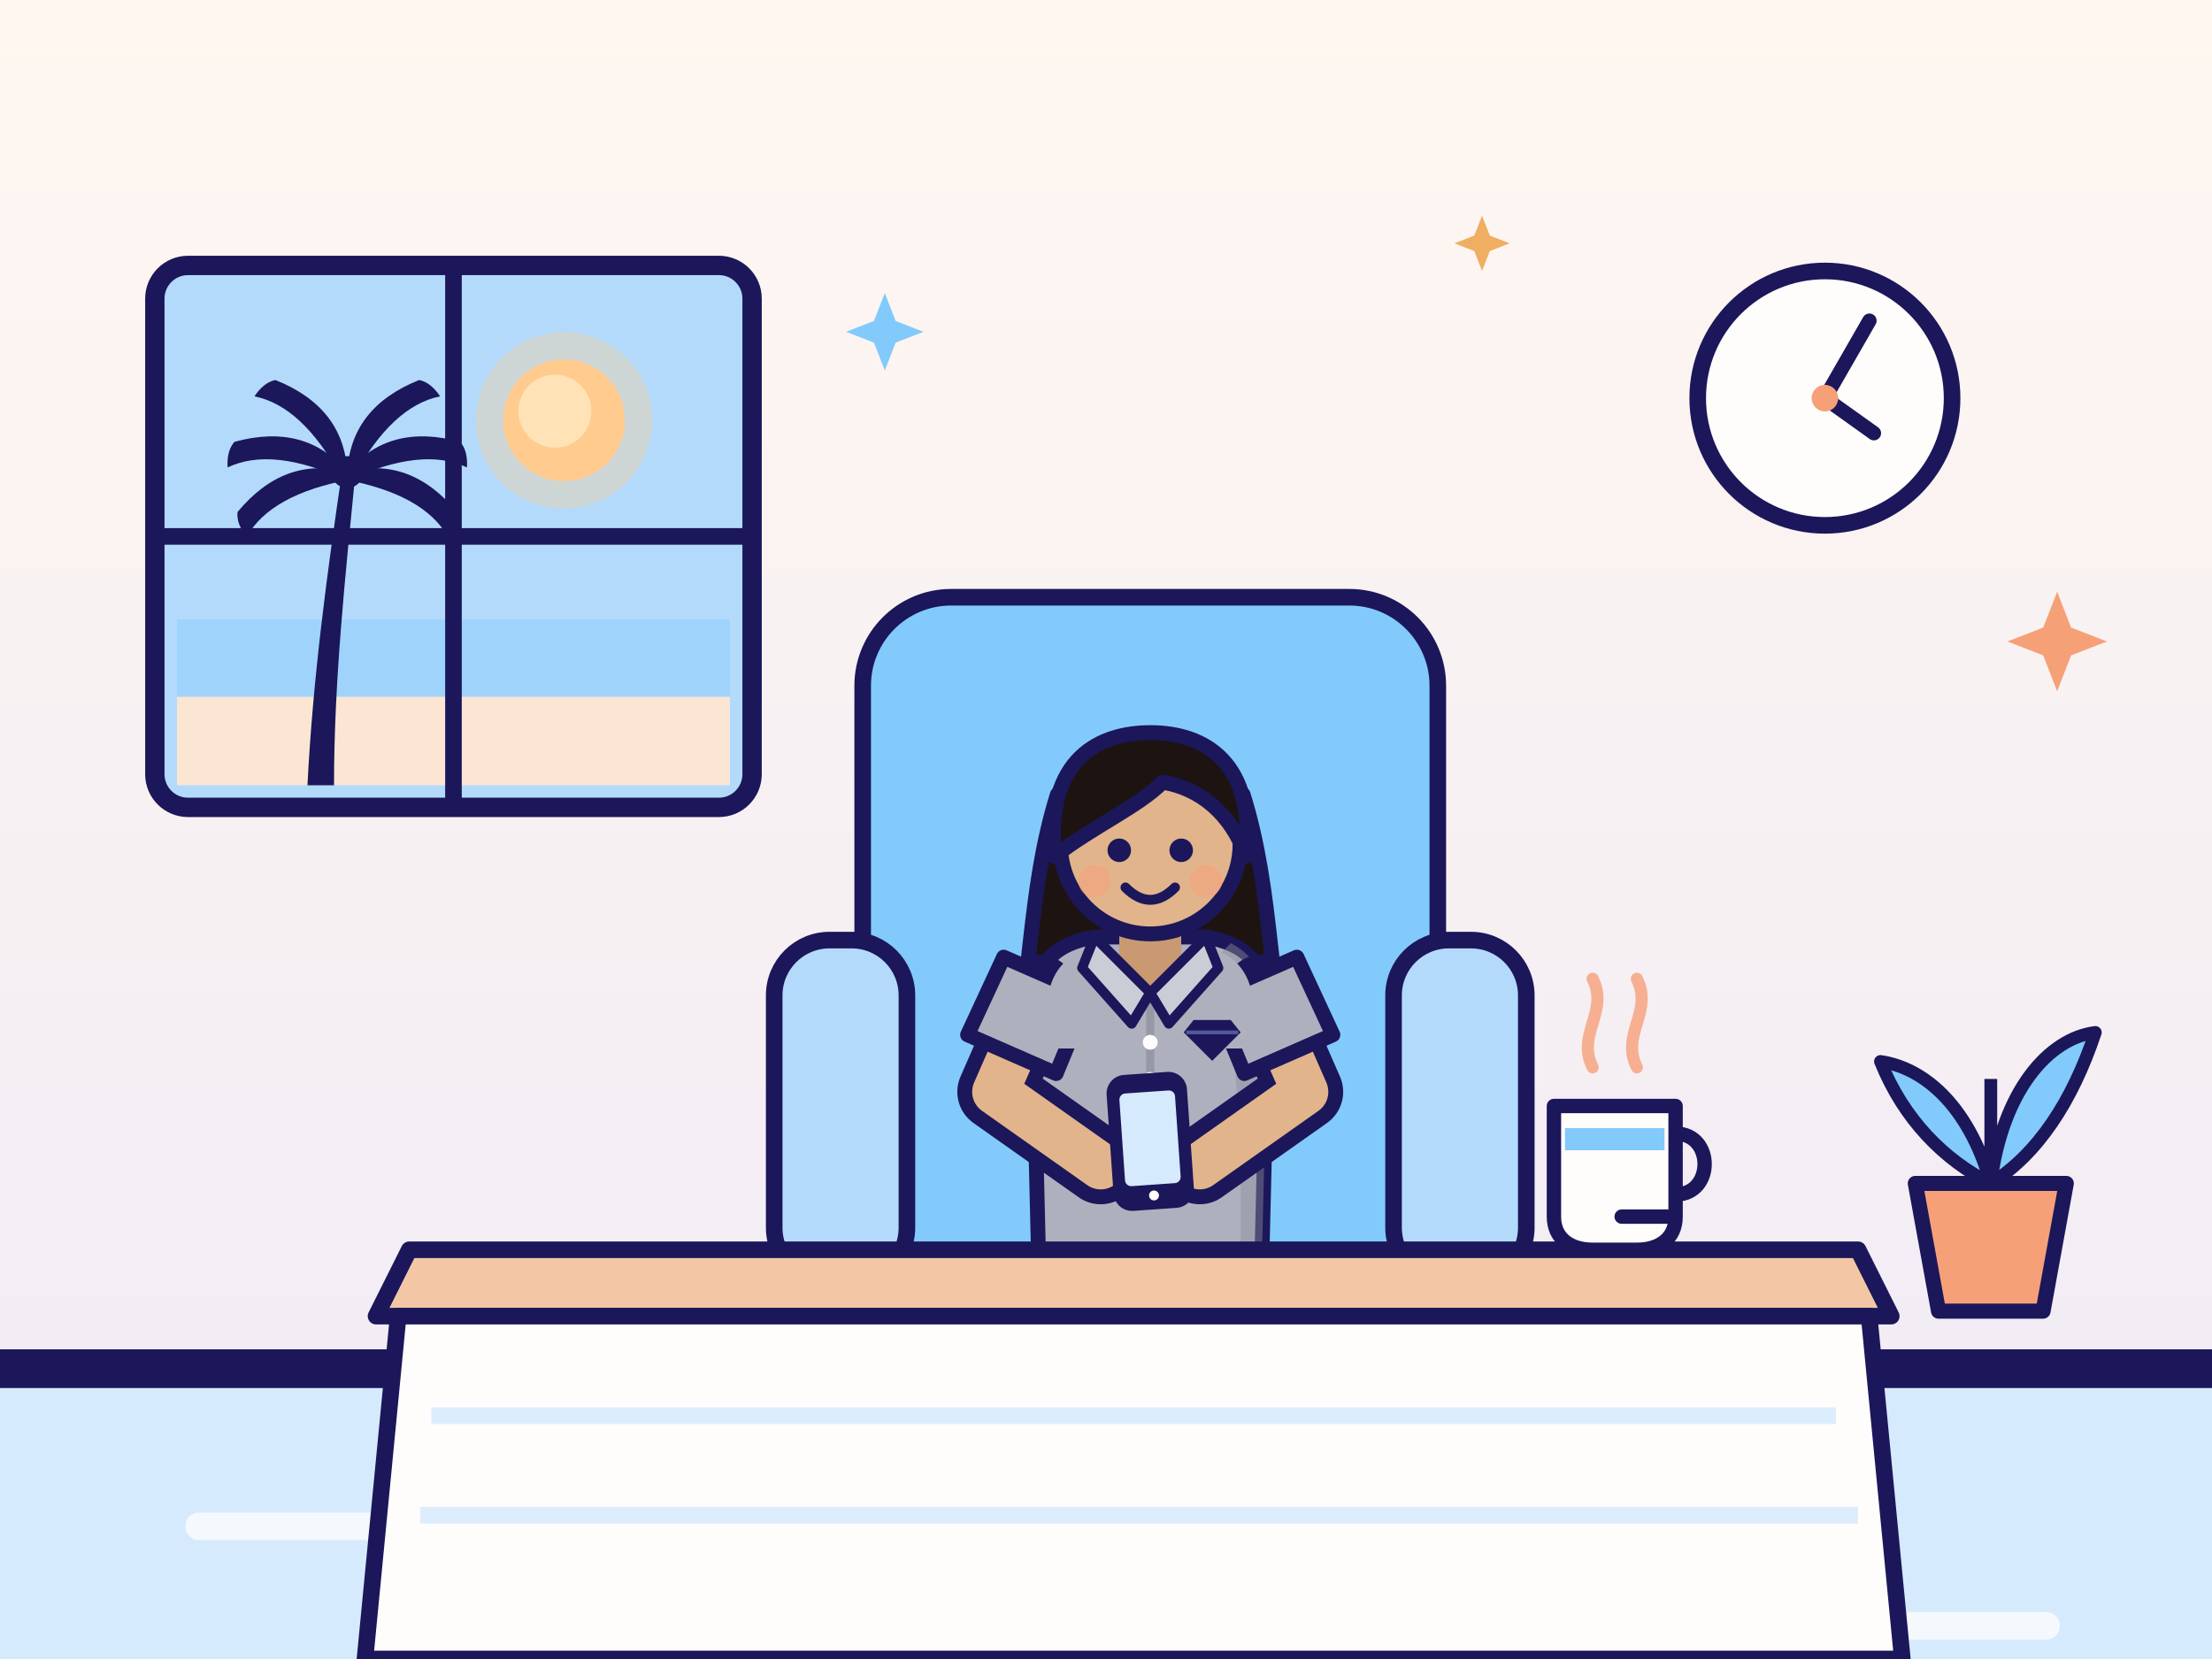
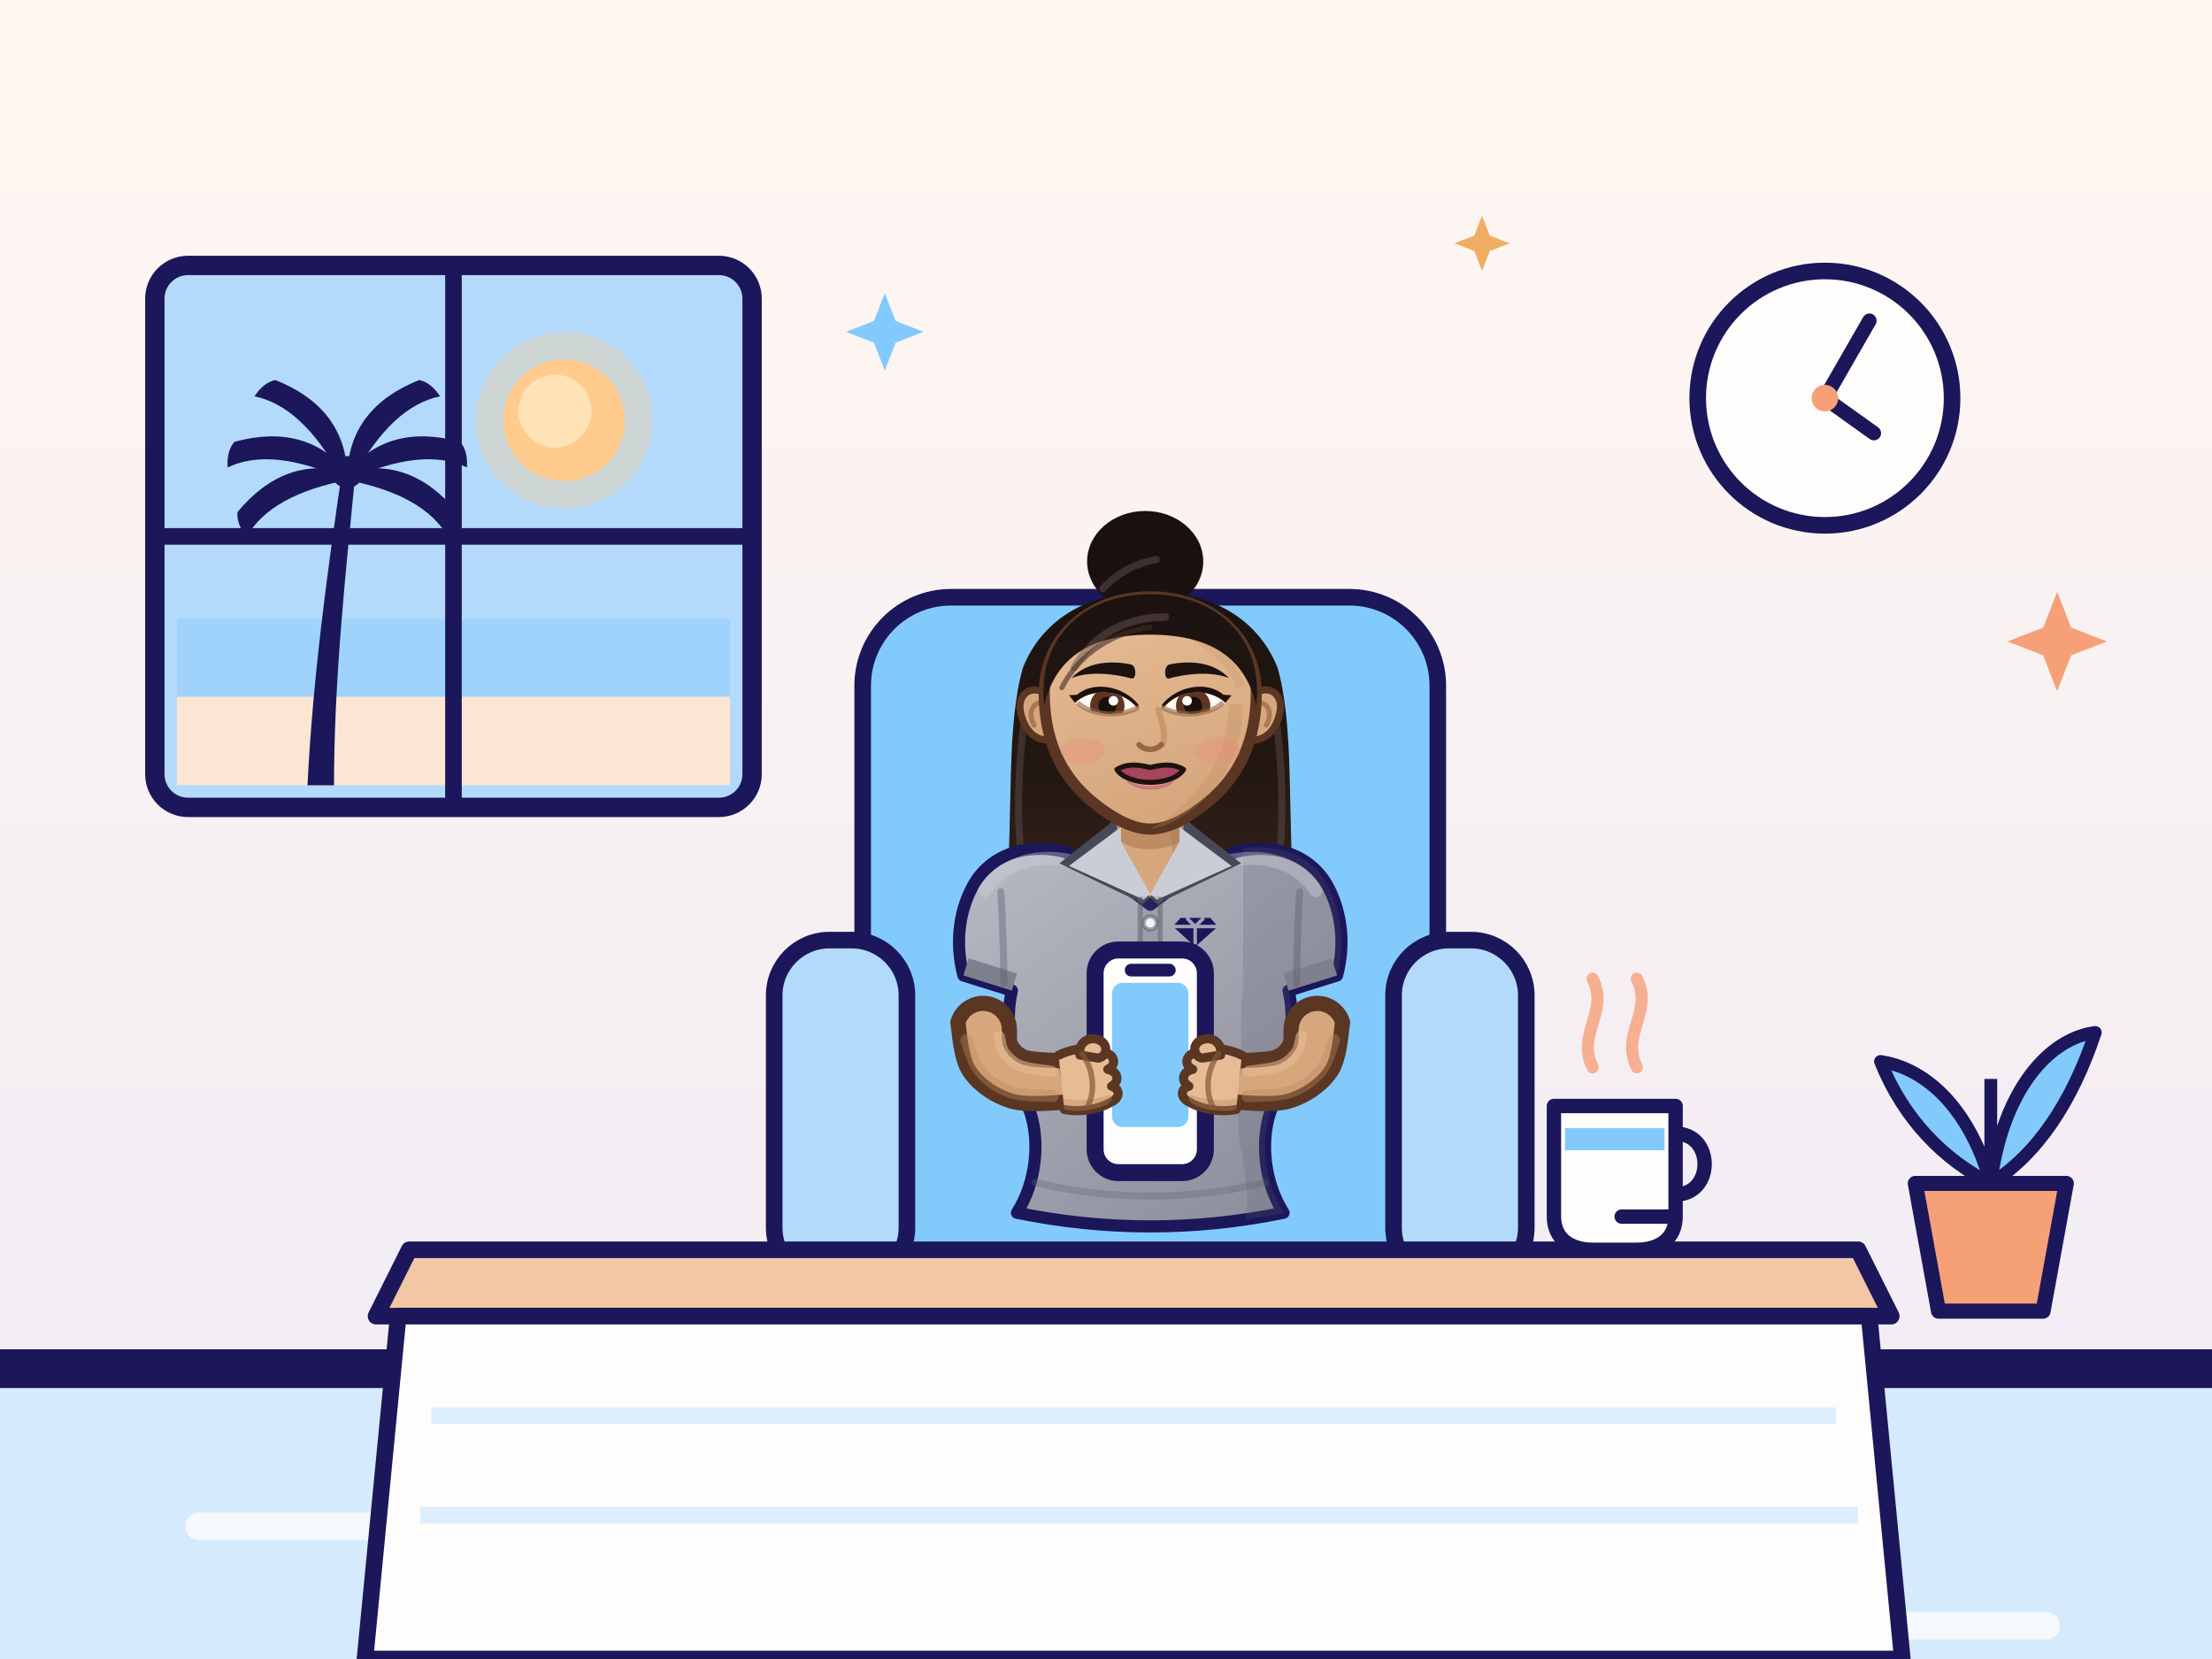
<svg xmlns="http://www.w3.org/2000/svg" width="400" height="300" viewBox="0 0 400 300">
  <defs>
    <linearGradient id="svSL_wl" x1="0" y1="0" x2="0" y2="1">
      <stop offset="0" stop-color="#FFF7F0" />
      <stop offset="1" stop-color="#EFEAF6" />
    </linearGradient>
+     <linearGradient id="kq" gradientUnits="userSpaceOnUse" x1="-38" y1="-160" x2="20" y2="-82">
+       <stop offset="0" stop-color="#B9BBC6" />
+       <stop offset="1" stop-color="#8D8F9C" />
+     </linearGradient>
+     <linearGradient id="kj" x1="0" y1="0" x2=".3" y2="1">
+       <stop offset="0" stop-color="#E8BE96" />
+       <stop offset="1" stop-color="#D6A77D" />
+     </linearGradient>----------------
+ <linearGradient id="kh" gradientUnits="userSpaceOnUse" x1="0" y1="-212" x2="0" y2="-128">
+       <stop offset="0" stop-color="#1A110F" />
+       <stop offset=".5" stop-color="#241813" />
+       <stop offset=".8" stop-color="#35231B" />
+       <stop offset="1" stop-color="#5A3A29" />
+     </linearGradient>
+     <clipPath id="ke">
+       <path d="M6.1 1C3.1-2.8-3.1-3-6.2 0C-3.1 2.3 2.5 3 6.1 1Z" />
+     </clipPath>
+     <g id="ky">
+       <path d="M6.1 1C3.1-2.8-3.1-3-6.2 0C-3.1 2.3 2.5 3 6.1 1Z" fill="#FFF8F3" />
+       <g clip-path="url(#ke)">
+         <circle cx=".2" cy=".6" r="3.4" fill="#5E3522" />
+         <circle cx=".2" cy=".6" r="1.8" fill="#1A0F0B" />
+       </g>
+       <circle cx="1.4" cy="-.4" r=".95" fill="#FFFCFC" />
+       <path d="M6.1 1C3.1-2.8-3.1-3-6.2 0L-7.4-1.5L-5.8-1.6C-2.6-4.4 3.4-3.4 6.4 .4Z" fill="#1E110D" />
+       <path d="M-5.4 .2C-3.1 2.3 2.5 3 6.1 1" fill="none" stroke="#946447" stroke-width="1" stroke-opacity=".6" />
+     </g>
+     <g id="s0">
+       <g stroke="#5A3623" stroke-width="1.8">
+         <path d="M-5.4 -1.6C-6.6 1.6-6.4 5.4-5 7.6C-4.2 9.6-2.2 9.6-1.6 7.8C-1 9.8 1 10 1.8 8.2C2.6 10 4.4 9.6 5 7.6C6 5.4 6.4 1.6 5.4 -1.6" fill="#E6BC94" />
+         <path d="M-5 2.6C-7.8 2.4-8.8 5.4-7.2 7.2C-6 8.4-4.2 7.8-4 6.2Z" fill="#E6BC94" />
+         <path d="M3.2 -1.6C4.2 1.6 4.2 5.2 3.4 7.6C4.2 8.6 5.2 7.6 5.6 6C6.2 3.6 6.2 .6 5.4 -1.6Z" fill="#BC8A5E" fill-opacity=".38" stroke="none" />
+         <path d="M-5.2 3C-2.2 5 2.6 5 5.4 3" fill="none" stroke="#855636" stroke-width="1.1" stroke-opacity=".7" />
+       </g>
+     </g>
+     <g id="s1">
+       <path d="M38.1-121.7C37.8-120.1 37.6-114.6 35.8-112C34-109.3 30.8-107.1 27.4-106.1C23.9-105.1 17.3-106 15.3-106L16.7-114C18-114.2 22.7-114.2 24.6-114.7C26.4-115.3 27-116.3 27.6-117.2C28.1-118.2 27.8-119.8 27.9-120.3A5.2 5.2 0 0 1 38.1-121.7Z" fill="#D6A77D" stroke="#5A3623" stroke-width="3" stroke-linejoin="round" />
+     </g>
+     <g id="s2">
+       <path d="M29.9-118.9C29.7-118.3 29.6-116.6 28.9-115.7C28.1-114.7 27.2-113.7 25.6-113.1C24.1-112.5 20.5-112.2 19.5-112" fill="none" stroke="#E8BE96" stroke-width="2.2" stroke-opacity=".55" stroke-linecap="round" />
+     </g>
+     <g id="s3">
+       <path d="M36.4-118.2C36-117.1 35.1-113.6 33.6-111.9C32.2-110.2 30-108.7 27.6-107.9C25.2-107.1 20.7-107.2 19.3-107.1" fill="none" stroke="#BC8A5E" stroke-width="2.4" stroke-opacity=".4" stroke-linecap="round" />
+     </g>
  </defs>
  <rect width="400" height="300" fill="url(#svSL_wl)" />
  <rect y="250" width="400" height="50" fill="#D6EAFD" />
  <rect y="244" width="400" height="7" fill="#1B175A" />
  <path d="M36 276H150M232 294H370" stroke="#FFFCFC" stroke-width="5" stroke-linecap="round" opacity=".75" />
  <rect x="28" y="48" width="108" height="98" rx="6" fill="#B3DAFB" stroke="#1B175A" stroke-width="3.5" />
  <path d="M32 112H132V142H32Z" fill="#9FD3FB" />
  <path d="M32 126H132V142H32Z" fill="#FBE6D4" />
  <circle cx="102" cy="76" r="15.95" fill="#FFCB8E" opacity=".35" />
  <circle cx="102" cy="76" r="11" fill="#FFCB8E" />
  <circle cx="100.35" cy="74.35" r="6.6" fill="#FFE2B5" />
  <g transform="translate(58 142) scale(0.48)" fill="#1B175A">
    <path d="M-5 0C-3 -40 2.4 -80 8 -118L13 -117C9.4 -80 5 -40 5 0Z" />
    <g transform="translate(10 -118)">
      <path d="M0 0Q20 -14 44 0Q46 4 44 10Q30 -2 0 3Z" transform="rotate(-200) scale(1 -1)" />
      <path d="M0 0Q20 -14 44 0Q46 4 44 10Q30 -2 0 3Z" transform="rotate(-165) scale(1 -1)" />
      <path d="M0 0Q20 -14 44 0Q46 4 44 10Q30 -2 0 3Z" transform="rotate(-128) scale(1 -1)" />
      <path d="M0 0Q20 -14 44 0Q46 4 44 10Q30 -2 0 3Z" transform="rotate(-52)" />
      <path d="M0 0Q20 -14 44 0Q46 4 44 10Q30 -2 0 3Z" transform="rotate(-15)" />
      <path d="M0 0Q20 -14 44 0Q46 4 44 10Q30 -2 0 3Z" transform="rotate(20)" />
      <circle r="6" />
    </g>
  </g>
  <path d="M82 48V146M28 97H136" stroke="#1B175A" stroke-width="3" />
  <circle cx="330" cy="72" r="23" fill="#FFFCFC" stroke="#1B175A" stroke-width="3" />
  <path d="M330 72L338.05 57.99M330 72L338.86 78.33" stroke="#1B175A" stroke-width="2.6" stroke-linecap="round" />
  <circle cx="330" cy="72" r="2.4" fill="#F6A078" />
  <g transform="translate(360 214) scale(1.05)">
    <path d="M-13 0H13L9 22H-9Z" fill="#F6A078" stroke="#1B175A" stroke-width="2.6" stroke-linejoin="round" />
    <path d="M0 0C-4 -14 -12 -20 -19 -21C-15 -11 -8 -4 0 0ZM0 0C2 -16 10 -25 18 -26C14 -14 8 -5 0 0ZM0 0V-18" fill="#82CAFB" stroke="#1B175A" stroke-width="2.2" stroke-linejoin="round" />
  </g>
  <rect x="156" y="108" width="104" height="124" rx="16" fill="#82CAFB" stroke="#1B175A" stroke-width="3" />
  <rect x="140" y="170" width="24" height="62" rx="10" fill="#B3DAFB" stroke="#1B175A" stroke-width="3" />
  <rect x="252" y="170" width="24" height="62" rx="10" fill="#B3DAFB" stroke="#1B175A" stroke-width="3" />
-   <g transform="translate(208 296) scale(1.12 1.12)">
-     <path d="M-15 -136C-20 -120 -19 -104 -23 -90C-12 -86 12 -86 23 -90C19 -104 20 -120 15 -136Z" fill="#1D1412" stroke="#1B175A" stroke-width="2.4" stroke-linejoin="round" />
-     <path d="M-8 -62 L-9 -6" fill="none" stroke="#1B175A" stroke-width="17.8" stroke-linecap="round" stroke-linejoin="round" />
-     <path d="M-8 -62 L-9 -6" fill="none" stroke="#35316F" stroke-width="13" stroke-linecap="round" stroke-linejoin="round" />
-     <path d="M8 -62 L9 -6" fill="none" stroke="#1B175A" stroke-width="17.8" stroke-linecap="round" stroke-linejoin="round" />
-     <path d="M8 -62 L9 -6" fill="none" stroke="#35316F" stroke-width="13" stroke-linecap="round" stroke-linejoin="round" />
-     <ellipse cx="-12" cy="-5" rx="10" ry="5" fill="#1B175A" stroke="#1B175A" stroke-width="2.4" />
-     <ellipse cx="12" cy="-5" rx="10" ry="5" fill="#1B175A" stroke="#1B175A" stroke-width="2.4" />
-     <path d="M-19 -101C-19 -109 -15 -112 -9 -113L9 -113C15 -112 19 -109 19 -101L18 -60C8 -57 -8 -57 -18 -60Z" fill="#AEB0BD" stroke="#1B175A" stroke-width="2.4" stroke-linejoin="round" />
-     <path d="M10 -109C14 -100 15 -80 14.5 -59.4L18 -60L19 -101C19 -106 17 -110 13 -112Z" fill="#8D8F9C" opacity=".45" />
-     <path d="M-18 -104 L-25 -88 L-8 -76" fill="none" stroke="#1B175A" stroke-width="12.3" stroke-linecap="round" stroke-linejoin="round" />
-     <path d="M-18 -104 L-25 -88 L-8 -76" fill="none" stroke="#E2B48C" stroke-width="7.5" stroke-linecap="round" stroke-linejoin="round" />
-     <path d="M-23.67 -109.75 L-9.93 -103.74 L-15.19 -90.95 L-29.49 -97.21 Z" fill="#AEB0BD" stroke="#1B175A" stroke-width="2.4" stroke-linejoin="round" />
-     <path d="M18 -104 L25 -88 L8 -76" fill="none" stroke="#1B175A" stroke-width="12.3" stroke-linecap="round" stroke-linejoin="round" />
-     <path d="M18 -104 L25 -88 L8 -76" fill="none" stroke="#E2B48C" stroke-width="7.5" stroke-linecap="round" stroke-linejoin="round" />
-     <path d="M9.93 -103.74 L23.67 -109.75 L29.49 -97.21 L15.19 -90.95 Z" fill="#AEB0BD" stroke="#1B175A" stroke-width="2.4" stroke-linejoin="round" />
-     <path d="M-16.8 -100C-16.8 -107.5 -13.5 -110.6 -8 -111.6L8 -111.6C13.5 -110.6 16.8 -107.5 16.8 -100L16.4 -95H-16.4Z" fill="#AEB0BD" />
-     <path d="M0 -103V-86" stroke="#8D8F9C" stroke-width="1.3" opacity=".7" />
-     <circle cx="0" cy="-96" r="1.2" fill="#FFFCFC" />
-     <circle cx="0" cy="-90" r="1.2" fill="#FFFCFC" />
-     <path d="M7 -99.6L13 -99.6L14.6 -97.6L10 -93L5.4 -97.6Z" fill="#1B175A" />
-     <path d="M5.8 -97.6H14.2" stroke="#6F74B8" stroke-width="0.6" opacity=".7" />
-     <g transform="translate(0 -80) rotate(-4) scale(0.5)">
-       <rect x="-12" y="-21" width="24" height="42" rx="5" fill="#1B175A" stroke="#1B175A" stroke-width="2" />
-       <rect x="-9" y="-16" width="18" height="30" rx="2" fill="#D6EAFD" />
-       <circle cx="0" cy="17.5" r="1.6" fill="#FFFCFC" />
+   <g transform="translate(208 296) scale(0.913)" stroke-linejoin="round" stroke-linecap="round">---------------- <g>
+       <ellipse cx="-1" cy="-213" rx="11.5" ry="10" fill="url(#kh)" />
+       <path d="M-9.4 -207.6C-6.4 -210.8-3 -212.6 1.2 -213.4" fill="none" stroke="#6A5550" stroke-width="1.4" stroke-opacity=".45" />
+       <path d="M0 -207C-13 -207-21.6 -201-25.2 -192C-26.8 -186.6-27.4 -179-27.6 -171C-27.8 -163-28 -155-28.2 -146C-18.6 -150.2-9.4 -151.8 0 -151.8C9.4 -151.8 18.6 -150.2 28.2 -146C28 -155 27.8 -163 27.6 -171C27.4 -179 26.8 -186.6 25.2 -192C21.6 -201 13 -207 0 -207Z" fill="url(#kh)" />
+       <path d="M-24.6 -184C-26.4 -172-26.6 -160-25 -150M24.6 -184C26.4 -172 26.6 -160 25 -150" fill="none" stroke="#6A5550" stroke-width="1.4" stroke-opacity=".42" stroke-linecap="round" />
+     </g>----------------
+ <path d="M-6.2 -171C-6.8 -158-7.6 -150-8.4 -145H8.4C7.6 -150 6.8 -158 6.2 -171Z" fill="#D6A77D" />
+     <path d="M3.4 -170C4 -158 4.8 -150 5.6 -145H8.4C7.6 -150 6.8 -158 6.2 -171Z" fill="#A5724A" fill-opacity=".35" />
+     <path d="M-6.4 -163.8C-4.2 -157.6 4.2 -157.6 6.4 -163.8L6.8 -158.4C4 -155.2-4 -155.2-6.8 -158.4Z" fill="#A5724A" fill-opacity=".5" />
+     <g>
+       <path d="M0 -145L8.5 -151.5L17 -155.5C25 -157.4 32 -154.6 35.2 -148.6C38 -143.4 38.6 -137 37 -131L27.4 -128C28.6 -123 28.4 -114 23.8 -104C21.8 -98 22.6 -90 26.4 -84C8.8 -80.4-8.8 -80.4-26.4 -84C-22.6 -90-21.8 -98-23.8 -104C-28.4 -114-28.6 -123-27.4 -128L-37 -131C-38.6 -137-38 -143.4-35.2 -148.6C-32 -154.6-25 -157.4-17 -155.5L-8.5 -151.5Z" fill="url(#kq)" stroke="#1B175A" stroke-width="2.4" />
+       <path d="M18.4 -156.2C26 -157.2 32.4 -154.4 35.2 -148.6C38 -143.4 38.6 -137 37 -131L27.4 -128C28.6 -123 28.4 -114 23.8 -104C21.8 -98 22.6 -90 26.4 -84C23.8 -83.4 21.4 -83 18.8 -82.7C20.4 -90 16.6 -98 17.6 -104C18.6 -114 17.4 -123 18.4 -128Z" fill="#5C5E6D" fill-opacity=".22" />
+       <path d="M37 -131L27.4 -128L26.4 -131.4L36 -134.4ZM-37 -131L-27.4 -128L-26.4 -131.4L-36 -134.4Z" fill="#7E808E" />
+       <path d="M-16.2 -153.8C-23.4 -155.2-29.6 -152.8-32.8 -147.8M16.2 -153.8C23.4 -155.2 29.6 -152.8 32.8 -147.8" fill="none" stroke="#D2D4DC" stroke-width="2.6" stroke-opacity=".38" stroke-linecap="round" />
+       <path d="M29.6 -147.6C29.2 -141 29 -135.2 29 -129.4M-29.6 -147.6C-29.2 -141-29 -135.2-29 -129.4" fill="none" stroke="#5C5E6D" stroke-width="1.4" stroke-opacity=".4" stroke-linecap="round" />
+       <path d="M-22.8 -90C-8 -86.4 8 -86.4 22.8 -90" fill="none" stroke="#5C5E6D" stroke-width="1.4" stroke-opacity=".3" />
+       <g fill="#474956">
+         <path d="M-6.6 -162.2L-18 -153.2L-1.4 -145.2L0 -146.4L-6.6 -158.6Z" />
+         <path d="M6.6 -162.2L18 -153.2L1.4 -145.2L0 -146.4L6.6 -158.6Z" />
+       </g>
+       <g fill="#CBCDD6">
+         <path d="M-5.8 -160.4L-16.1 -152.7L-1.3 -146L0 -147.1L-5.8 -157.5Z" />
+         <path d="M5.8 -160.4L16.1 -152.7L1.3 -146L0 -147.1L5.8 -157.5Z" />
+       </g>
+       <path d="M-2 -146.7H2V-130H-2Z" fill="#5C5E6D" fill-opacity=".16" />
+       <path d="M-2 -146.1V-130M2 -146.1V-130" fill="none" stroke="#5C5E6D" stroke-width="1" stroke-opacity=".5" />
+       <g fill="#F2F3F6" stroke="#5C5E6D" stroke-width=".8" stroke-opacity=".55">
+         <circle cx="0" cy="-141.4" r="1.3" />
+         <circle cx="0" cy="-134.4" r="1.3" />
+       </g>
+       <path d="M6 -142.4H11.9L13.4 -140.7L8.9 -136.7L4.5 -140.7Z" fill="#1B175A" />
+       <path d="M4.8 -140.7H13.1M7.4 -142.2L8.9 -140.7L10.4 -142.2M8.9 -140.4V-137.4" fill="none" stroke="#B9BBC6" stroke-width=".7" stroke-opacity=".85" />
+     </g>----------------
+ <g>
+       <g fill="#D6A77D" stroke="#5A3623" stroke-width="1.4">
+         <path d="M-20.1 -186.5C-23.7 -189.1-26.4 -186.5-25.7 -183.2C-25 -179.9-23.2 -177.6-20.1 -177.6Z" />
+         <path d="M20.1 -186.5C23.7 -189.1 26.4 -186.5 25.7 -183.2C25 -179.9 23.2 -177.6 20.1 -177.6Z" />
+       </g>
+       <path d="M-21.9 -185C-23.7 -184.6-24.1 -182.4-23 -180.6M21.9 -185C23.7 -184.6 24.1 -182.4 23 -180.6" fill="none" stroke="#855636" stroke-width="1" stroke-opacity=".55" />
+       <path d="M0 -206C12.1 -206 21 -197.9 21 -186.9C21 -178 17.9 -170.7 11.6 -165.5C7.6 -162.2 3.6 -160 0 -160C-3.6 -160-7.6 -162.2-11.6 -165.5C-17.9 -170.7-21 -178-21 -186.9C-21 -197.9-12.1 -206 0 -206Z" fill="url(#kj)" stroke="#5A3623" stroke-width="2.2" />
+       <path d="M18.3 -184.7C18.3 -175.1 14.3 -167.8 7.1 -163C4.9 -161.5 2.7 -160.4 0 -160C8 -164.4 15.2 -172.4 15.6 -184.7Z" fill="#BC8A5E" fill-opacity=".28" />
+       <path d="M-2.7 -203.8C7.2 -202.3 15.2 -197.2 18.8 -188.4L17 -187.6C15.2 -194.2 7.2 -199-2.7 -201.9Z" fill="#A17451" fill-opacity=".14" />
+       <g fill="#F0877A" fill-opacity=".3">
+         <ellipse cx="-13.4" cy="-175.5" rx="4.4" ry="2.6" />
+         <ellipse cx="13.4" cy="-175.5" rx="4.4" ry="2.6" />
+       </g>
+     </g>----------------
+ <g>
+       <path d="M-3.6 -189.8C-7.2 -190.8-12.1 -191.3-15.6 -189.9C-12.5 -193.2-7.6 -193.4-3.8 -192.6C-2.7 -192.3-2.7 -189.8-3.6 -189.8Z" fill="#1C120F" />
+       <path d="M3.6 -189.8C7.2 -190.8 12.1 -191.3 15.6 -189.9C12.5 -193.2 7.6 -193.4 3.8 -192.6C2.7 -192.3 2.7 -189.8 3.6 -189.8Z" fill="#1C120F" />
+       <use href="#ky" transform="translate(-8.7 -185)" />
+       <use href="#ky" transform="translate(8.7 -185) scale(-1 1)" />
+       <path d="M1.6 -183.6C2.5 -180.6 3.1 -178.4 2.5 -176.9" fill="none" stroke="#BC8A5E" stroke-width="1.2" stroke-opacity=".6" />
+       <path d="M-2.2 -176.7C-1.1 -175.5 1.1 -175.5 2.2 -176.7" fill="none" stroke="#855636" stroke-width="1.1" stroke-opacity=".8" />
+     </g>----------------
+ <g>
+       <path d="M-6.6 -171.8C-4.2 -173.2-1.8 -172.6 0 -172.2C1.8 -172.6 4.2 -173.2 6.6 -171.8C4.4 -168.4-4.4 -168.4-6.6 -171.8Z" fill="#A6455C" stroke="#1C120F" stroke-width="1" />
+       <path d="M-5 -169.9C-2.4 -168.1 2.4 -168.1 5 -169.9C3.6 -167.1-3.6 -167.1-5 -169.9Z" fill="#D07683" />
    </g>
-     <path d="M-5 -120V-110H5V-120Z" fill="#E2B48C" />
-     <path d="M-5 -113V-110L0 -104L5 -110V-113Z" fill="#C99A71" />
-     <path d="M-9 -113L0 -104L-3 -99L-11 -108Z" fill="#CBCDD6" stroke="#1B175A" stroke-width="1.6" stroke-linejoin="round" />
-     <path d="M9 -113L0 -104L3 -99L11 -108Z" fill="#CBCDD6" stroke="#1B175A" stroke-width="1.6" stroke-linejoin="round" />
-     <circle cx="0" cy="-128" r="14.5" fill="#E2B48C" stroke="#1B175A" stroke-width="2.4" />
-     <path d="M-15.5 -126C-17 -142 -8 -146 0 -146C9 -146 17 -141 15.5 -126C13 -133 8 -137 2 -138C-2 -134 -9 -131 -15.5 -126Z" fill="#1D1412" stroke="#1B175A" stroke-width="2.4" stroke-linejoin="round" />
-     <circle cx="-5" cy="-127" r="1.9" fill="#1B175A" />
-     <circle cx="5" cy="-127" r="1.9" fill="#1B175A" />
-     <circle cx="-9" cy="-122" r="2.6" fill="#F6A078" opacity=".55" />
-     <circle cx="9" cy="-122" r="2.6" fill="#F6A078" opacity=".55" />
-     <path d="M-4 -121Q0 -117 4 -121" fill="none" stroke="#1B175A" stroke-width="1.6" stroke-linecap="round" />
+     <g>
+       <path d="M-21 -184.5C-22.5 -198-13 -206.5 0 -206.5C13 -206.5 22.5 -198 21 -184.5C19 -193 13 -198.5 0 -198.5C-13 -198.5-19 -193-21 -184.5Z" fill="url(#kh)" />
+       <path d="M-15 -192C-11 -199-4 -202 3 -202" fill="none" stroke="#6A5550" stroke-width="1.5" stroke-opacity=".5" />
+       <path d="M-17.5 -188C-14 -195-7 -199 0 -200" fill="none" stroke="#3E2C25" stroke-width="1" stroke-opacity=".6" />
+     </g>
+     <g transform="translate(0 -114) scale(2.1)">----------------
+ <g stroke="#1B175A" stroke-width="1.6">
+         <rect x="-5.2" y="-10.5" width="10.4" height="21" rx="2.2" fill="#FFFCFC" />
+         <rect x="-3.6" y="-7.4" width="7.2" height="13.6" rx="1" fill="#82CAFB" stroke="none" />
+         <path d="M-1.8 -8.6H1.8" fill="none" stroke-width="1.2" stroke-linecap="round" />
+       </g>
+     </g>
+     <g transform="scale(-1 1)">
+       <use href="#s1" />
+       <use href="#s2" />
+       <use href="#s3" />
+       <g transform="translate(16 -110) rotate(96)">----------------
+ <use href="#s0" />
+       </g>
+     </g>
+     <use href="#s1" />
+     <use href="#s2" />
+     <use href="#s3" />
+     <g transform="translate(16 -110) rotate(96)">----------------
+ <use href="#s0" />
+     </g>
  </g>
  <path d="M74 226H336L342 238H68Z" fill="#F3C7A6" stroke="#1B175A" stroke-width="3" stroke-linejoin="round" />
  <path d="M72 238H338L344 300H66Z" fill="#FFFCFC" stroke="#1B175A" stroke-width="3" stroke-linejoin="round" />
  <path d="M78 256H332M76 274H336" stroke="#D6EAFD" stroke-width="3" opacity=".85" />
  <g transform="translate(292 226) scale(1)">
    <path d="M-11 -26H11V-6C-11 -6 11 -6 11 -6C11 -2 8 0 4 0H-4C-8 0 -11 -2 -11 -6Z" fill="#FFFCFC" stroke="#1B175A" stroke-width="2.6" stroke-linejoin="round" />
    <path d="M11 -21C18 -21 18 -10 11 -10" fill="none" stroke="#1B175A" stroke-width="2.6" />
    <path d="M-9 -22H9V-18H-9Z" fill="#82CAFB" />
    <path d="M-4 -33C-7 -39 -1 -43 -4 -49M4 -33C1 -39 7 -43 4 -49" fill="none" stroke="#F6A078" stroke-width="2.2" stroke-linecap="round" opacity=".8" />
  </g>
  <path d="M372 107L374.52 113.48L381 116L374.52 118.52L372 125L369.48 118.52L363 116L369.48 113.48Z" fill="#F6A078" />
  <path d="M160 53L161.96 58.04L167 60L161.96 61.96L160 67L158.04 61.96L153 60L158.04 58.04Z" fill="#82CAFB" />
  <path d="M268 39L269.4 42.6L273 44L269.4 45.4L268 49L266.6 45.4L263 44L266.6 42.6Z" fill="#EFAE62" />
</svg>
